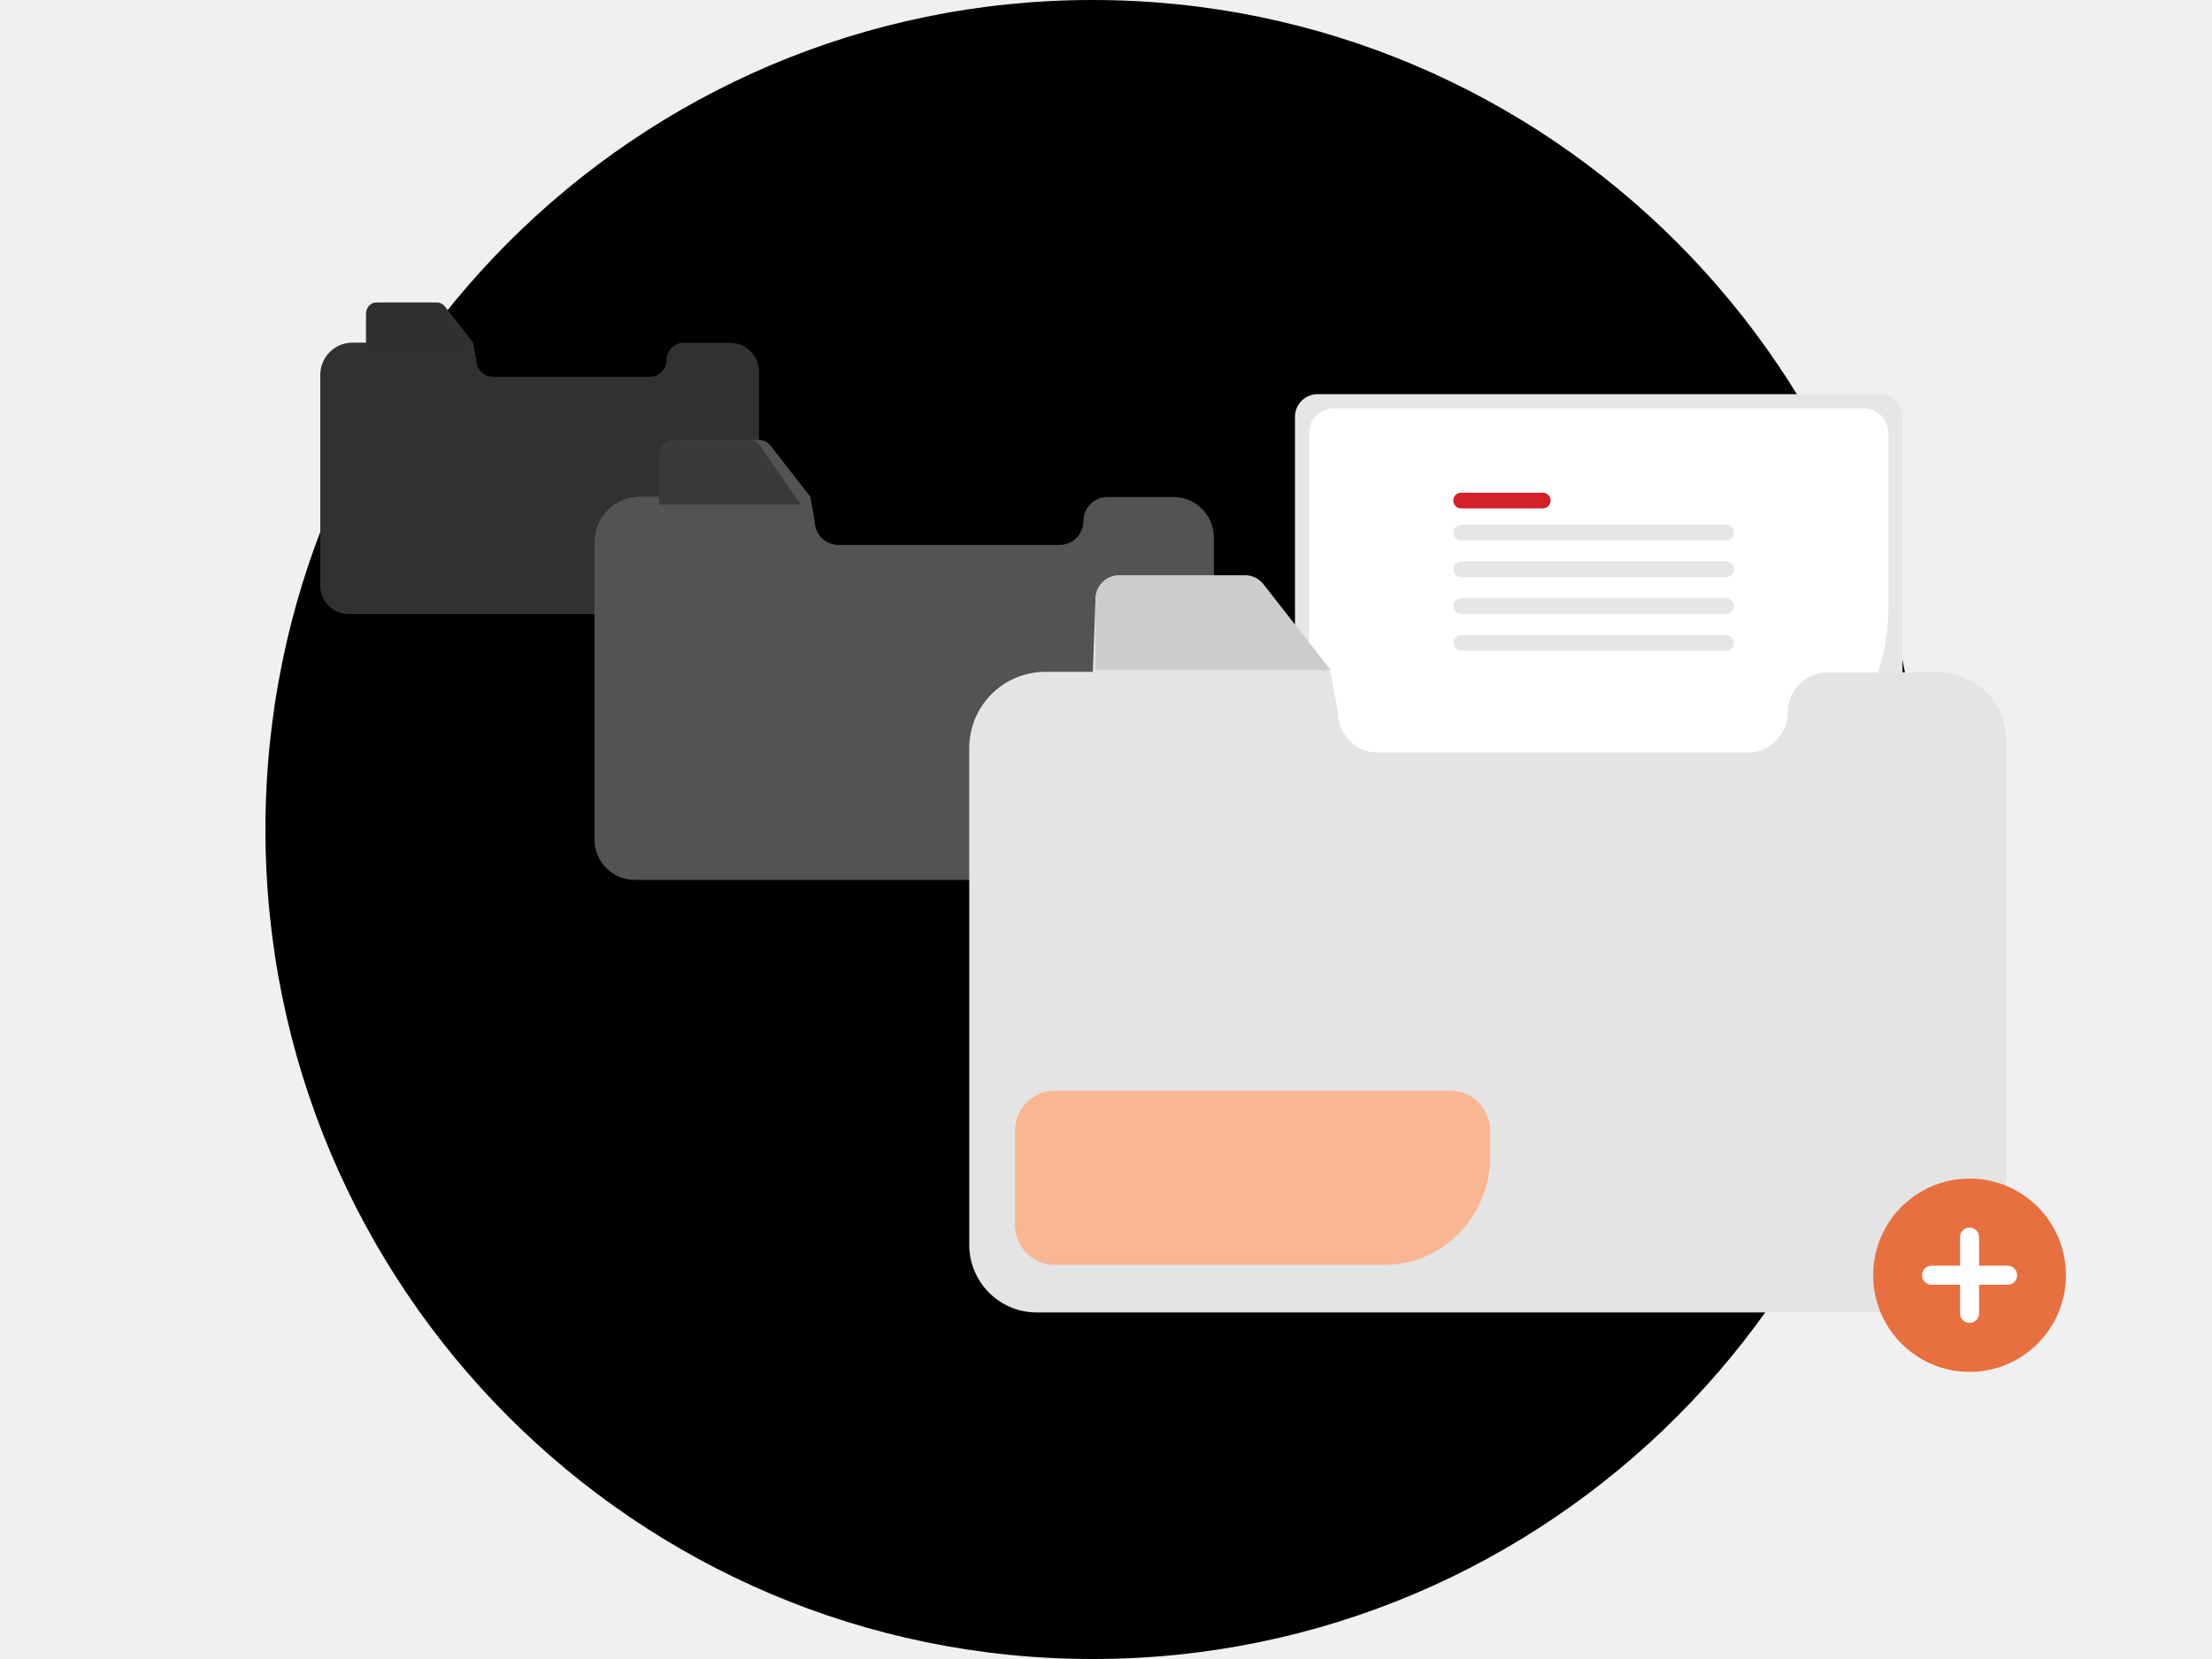
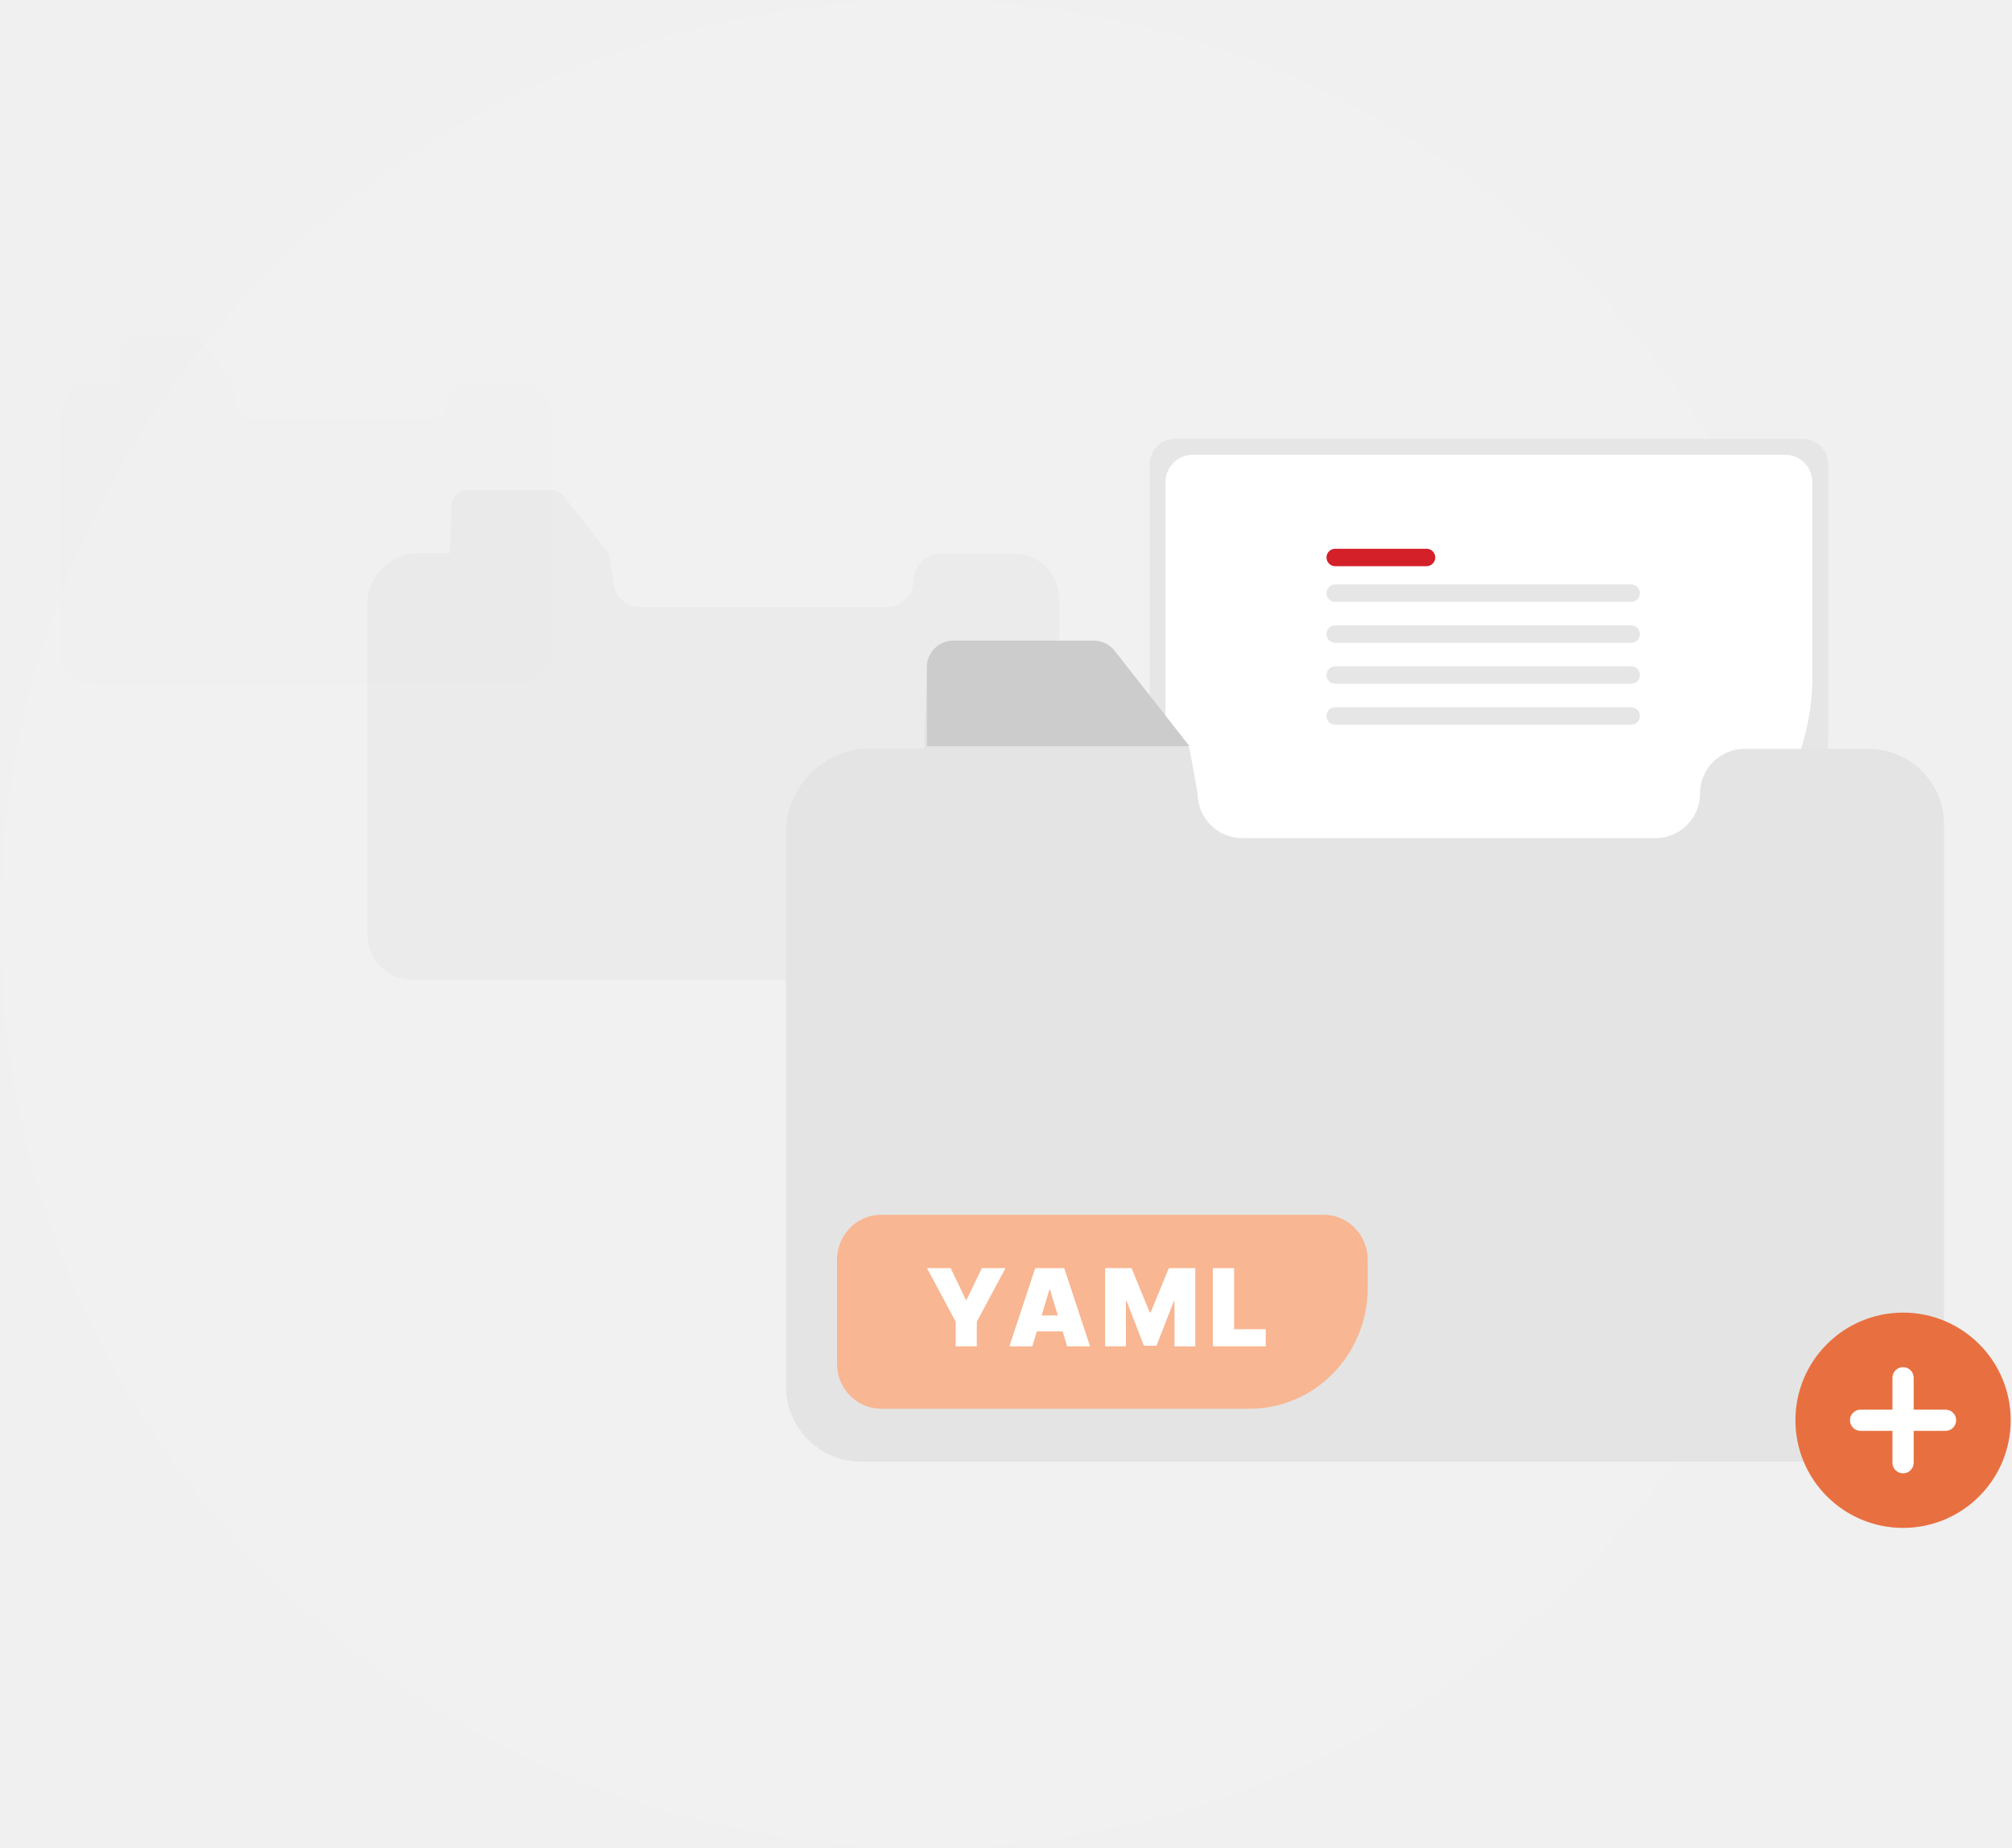
- <svg xmlns="http://www.w3.org/2000/svg" width="100" height="75" viewBox="0 0 100 75" fill="none">
-   <ellipse cx="49.395" cy="37.5" rx="37.395" ry="37.5" fill="black" />
-   <path d="M33.023 15.501H30.9C30.478 15.501 30.136 15.845 30.136 16.269C30.136 16.693 29.794 17.036 29.372 17.036H22.295C21.873 17.036 21.531 16.693 21.531 16.269L21.391 15.49L20.108 13.848C20.023 13.737 19.891 13.673 19.752 13.674H17.346C17.096 13.674 16.893 13.878 16.893 14.129L16.843 15.49H15.934C15.13 15.49 14.479 16.145 14.479 16.951V26.466C14.479 27.182 15.057 27.762 15.77 27.762H33.023C33.735 27.762 34.312 27.182 34.313 26.466V16.797C34.313 16.081 33.736 15.501 33.023 15.501Z" fill="#313131" />
-   <path d="M21.091 15.746H16.545V14.193C16.546 13.906 16.75 13.674 17.003 13.674H19.434C19.575 13.672 19.708 13.746 19.794 13.872L21.091 15.746V15.746Z" fill="#303030" />
-   <path d="M53.055 22.469H50.058C49.462 22.469 48.979 22.954 48.979 23.552C48.979 24.151 48.496 24.636 47.9 24.636H37.909C37.313 24.636 36.83 24.151 36.83 23.552L36.633 22.454L34.822 20.135C34.702 19.979 34.516 19.888 34.319 19.89H30.922C30.57 19.89 30.283 20.177 30.283 20.532L30.213 22.454H28.929C27.795 22.454 26.875 23.377 26.875 24.516V37.949C26.875 38.96 27.691 39.779 28.698 39.779H53.055C54.06 39.778 54.875 38.959 54.876 37.949V24.299C54.876 23.288 54.061 22.469 53.055 22.469Z" fill="#535353" />
-   <path d="M36.209 22.814H29.792V20.622C29.793 20.218 30.082 19.89 30.438 19.89H33.87C34.069 19.887 34.257 19.991 34.378 20.17L36.209 22.814Z" fill="#3A3A3A" />
-   <path d="M59.568 17.818C59.002 17.818 58.543 18.278 58.543 18.846V36.864C58.543 37.432 59.002 37.892 59.568 37.893H84.983C85.549 37.892 86.008 37.432 86.008 36.864V18.846C86.008 18.278 85.549 17.818 84.983 17.818H59.568V17.818Z" fill="#E6E6E6" />
-   <path d="M75.843 37.016H60.286C59.677 37.015 59.183 36.52 59.183 35.909V19.567C59.183 18.956 59.677 18.46 60.286 18.46H84.265C84.874 18.46 85.368 18.956 85.369 19.567V27.463C85.363 32.736 81.102 37.01 75.843 37.016V37.016Z" fill="white" />
-   <path d="M69.749 22.983H66.052C65.857 22.983 65.699 22.824 65.699 22.628C65.699 22.433 65.857 22.274 66.052 22.274H69.749C69.944 22.274 70.102 22.433 70.102 22.628C70.102 22.824 69.944 22.983 69.749 22.983Z" fill="#D32029" />
-   <path d="M78.036 24.43H66.052C65.857 24.43 65.699 24.272 65.699 24.076C65.699 23.881 65.857 23.722 66.052 23.722H78.036C78.231 23.722 78.389 23.881 78.389 24.076C78.389 24.272 78.231 24.43 78.036 24.43Z" fill="#E6E6E6" />
-   <path d="M78.036 26.093H66.052C65.857 26.093 65.699 25.934 65.699 25.738C65.699 25.543 65.857 25.384 66.052 25.384H78.036C78.231 25.384 78.389 25.543 78.389 25.738C78.389 25.934 78.231 26.093 78.036 26.093Z" fill="#E6E6E6" />
-   <path d="M78.036 27.755H66.052C65.857 27.755 65.699 27.596 65.699 27.401C65.699 27.205 65.857 27.047 66.052 27.047H78.036C78.231 27.047 78.389 27.205 78.389 27.401C78.389 27.596 78.231 27.755 78.036 27.755Z" fill="#E6E6E6" />
-   <path d="M78.036 29.417H66.052C65.857 29.417 65.699 29.258 65.699 29.063C65.699 28.867 65.857 28.709 66.052 28.709H78.036C78.231 28.709 78.389 28.867 78.389 29.063C78.389 29.258 78.231 29.417 78.036 29.417Z" fill="#E6E6E6" />
-   <path d="M87.645 30.398H82.628C81.63 30.398 80.821 31.209 80.821 32.209C80.821 33.21 80.013 34.021 79.015 34.021H62.289C61.292 34.021 60.483 33.21 60.483 32.209L60.152 30.373L57.12 26.497C56.919 26.235 56.607 26.084 56.278 26.087H50.592C50.001 26.087 49.522 26.567 49.522 27.16L49.404 30.373H47.255C45.356 30.373 43.817 31.916 43.817 33.82V56.273C43.817 57.963 45.183 59.333 46.868 59.333H87.645C89.329 59.331 90.693 57.962 90.695 56.273V33.456C90.695 31.767 89.329 30.398 87.645 30.398Z" fill="#E4E4E4" />
-   <path d="M60.154 30.29H49.522V27.077C49.522 26.485 50.001 26.004 50.592 26.004H56.278C56.608 26.001 56.919 26.152 57.12 26.414L60.154 30.29V30.29Z" fill="#CCCCCC" />
-   <path d="M62.597 57.182H47.666C46.682 57.181 45.884 56.36 45.883 55.347V51.144C45.884 50.131 46.682 49.31 47.666 49.309H65.587C66.571 49.31 67.369 50.131 67.37 51.144V52.27C67.367 54.982 65.232 57.179 62.597 57.182V57.182Z" fill="#F8B692" />
-   <path d="M89.04 62.02C86.633 62.02 84.683 60.063 84.683 57.65C84.683 55.237 86.633 53.281 89.04 53.281C91.446 53.281 93.397 55.237 93.397 57.65C93.397 60.063 91.446 62.02 89.04 62.02Z" fill="#E87040" />
-   <path d="M90.759 57.219H89.47V55.926C89.47 55.688 89.277 55.495 89.04 55.495C88.802 55.495 88.61 55.688 88.61 55.926V57.219H87.32C87.083 57.219 86.891 57.412 86.891 57.65C86.891 57.888 87.083 58.081 87.32 58.081H88.61V59.374C88.61 59.612 88.802 59.805 89.04 59.805C89.277 59.805 89.47 59.612 89.47 59.374V58.081H90.759C90.996 58.081 91.189 57.888 91.189 57.65C91.189 57.412 90.996 57.219 90.759 57.219Z" fill="white" />
+ <svg xmlns="http://www.w3.org/2000/svg" width="159" height="146" viewBox="0 0 159 146" fill="none">
+   <circle cx="73" cy="73" r="73" fill="white" fill-opacity="0.05" />
+   <path d="M41.039 30.175H36.895C36.071 30.175 35.403 30.844 35.403 31.67C35.403 32.495 34.735 33.164 33.911 33.164H20.097C19.273 33.164 18.605 32.495 18.605 31.67L18.332 30.155L15.828 26.957C15.662 26.742 15.404 26.616 15.132 26.619H10.436C9.948 26.619 9.552 27.016 9.552 27.505L9.455 30.155H7.679C6.111 30.155 4.84 31.428 4.84 32.999V51.521C4.84 52.914 5.968 54.044 7.36 54.044H41.039C42.43 54.043 43.557 52.914 43.558 51.521V32.698C43.558 31.305 42.43 30.175 41.039 30.175Z" fill="#E3E3E3" fill-opacity="0.11" />
+   <path d="M80.143 43.739H74.293C73.13 43.739 72.187 44.684 72.187 45.849C72.187 47.014 71.244 47.959 70.081 47.959H50.578C49.415 47.959 48.472 47.014 48.472 45.849L48.086 43.71L44.551 39.196C44.316 38.892 43.953 38.715 43.569 38.718H36.939C36.25 38.719 35.691 39.279 35.691 39.969L35.554 43.71H33.047C30.833 43.71 29.039 45.508 29.039 47.725V73.874C29.039 75.841 30.631 77.436 32.596 77.436H80.143C82.107 77.434 83.698 75.84 83.7 73.874V47.301C83.7 45.334 82.107 43.739 80.143 43.739Z" fill="#D9D9D9" fill-opacity="0.22" />
+   <path d="M92.858 34.685C91.753 34.686 90.858 35.582 90.857 36.687V71.763C90.858 72.867 91.753 73.763 92.858 73.764H142.472C143.577 73.763 144.472 72.867 144.473 71.763V36.687C144.472 35.582 143.577 34.686 142.472 34.685H92.858Z" fill="#E6E6E6" />
+   <path d="M124.629 72.057H94.26C93.071 72.056 92.107 71.092 92.106 69.903V38.089C92.107 36.9 93.071 35.936 94.26 35.935H141.07C142.259 35.936 143.223 36.9 143.225 38.089V53.461C143.213 63.727 134.894 72.046 124.629 72.057V72.057Z" fill="white" />
+   <path d="M112.733 44.739H105.516C105.136 44.739 104.827 44.431 104.827 44.05C104.827 43.669 105.136 43.361 105.516 43.361H112.733C113.114 43.361 113.422 43.669 113.422 44.05C113.422 44.431 113.114 44.739 112.733 44.739Z" fill="#D32029" />
+   <path d="M128.91 47.558H105.516C105.136 47.558 104.827 47.249 104.827 46.869C104.827 46.488 105.136 46.179 105.516 46.179H128.91C129.291 46.179 129.599 46.488 129.599 46.869C129.599 47.249 129.291 47.558 128.91 47.558Z" fill="#E6E6E6" />
+   <path d="M128.91 50.793H105.516C105.136 50.793 104.827 50.485 104.827 50.104C104.827 49.724 105.136 49.415 105.516 49.415H128.91C129.291 49.415 129.599 49.724 129.599 50.104C129.599 50.485 129.291 50.793 128.91 50.793Z" fill="#E6E6E6" />
+   <path d="M128.91 54.029H105.516C105.136 54.029 104.827 53.72 104.827 53.34C104.827 52.959 105.136 52.65 105.516 52.65H128.91C129.291 52.65 129.599 52.959 129.599 53.34C129.599 53.72 129.291 54.029 128.91 54.029Z" fill="#E6E6E6" />
+   <path d="M128.91 57.264H105.516C105.136 57.264 104.827 56.956 104.827 56.575C104.827 56.194 105.136 55.886 105.516 55.886H128.91C129.291 55.886 129.599 56.194 129.599 56.575C129.599 56.956 129.291 57.264 128.91 57.264Z" fill="#E6E6E6" />
+   <path d="M147.667 59.174H137.874C135.926 59.174 134.347 60.753 134.347 62.7C134.347 64.648 132.769 66.227 130.821 66.227H98.171C96.223 66.227 94.644 64.648 94.644 62.701L93.999 59.126L88.081 51.581C87.688 51.071 87.079 50.776 86.436 50.782H75.337C74.183 50.783 73.248 51.718 73.247 52.872L73.018 59.126H68.822C65.115 59.126 62.111 62.13 62.111 65.837V109.545C62.111 112.834 64.777 115.501 68.066 115.501H147.667C150.954 115.497 153.618 112.832 153.621 109.545V65.128C153.621 61.84 150.956 59.174 147.667 59.174Z" fill="#E4E4E4" />
+   <path d="M94.002 58.964H73.247V52.71C73.248 51.556 74.183 50.622 75.337 50.62H86.436C87.079 50.614 87.688 50.91 88.081 51.419L94.002 58.964V58.964Z" fill="#CCCCCC" />
+   <path d="M98.772 111.315H69.624C67.703 111.313 66.146 109.715 66.144 107.743V99.561C66.146 97.589 67.703 95.991 69.624 95.989H104.608C106.53 95.991 108.086 97.589 108.089 99.561V101.752C108.083 107.031 103.915 111.309 98.772 111.315Z" fill="#F8B692" />
+   <path d="M150.391 120.732C145.693 120.732 141.885 116.923 141.885 112.226C141.885 107.528 145.693 103.72 150.391 103.72C155.088 103.72 158.897 107.528 158.897 112.226C158.897 116.923 155.088 120.732 150.391 120.732Z" fill="#E87040" />
+   <path d="M153.747 111.387H151.23V108.87C151.23 108.406 150.854 108.031 150.391 108.031C149.927 108.031 149.552 108.406 149.552 108.87V111.387H147.034C146.571 111.387 146.195 111.762 146.195 112.226C146.195 112.689 146.571 113.065 147.034 113.065H149.552V115.582C149.552 116.045 149.927 116.421 150.391 116.421C150.854 116.421 151.23 116.045 151.23 115.582V113.065H153.747C154.21 113.065 154.586 112.689 154.586 112.226C154.586 111.762 154.21 111.387 153.747 111.387Z" fill="white" />
+   <path d="M73.256 100.205H75.127L76.335 102.716H76.383L77.59 100.205H79.462L77.192 104.443V106.387H75.526V104.443L73.256 100.205ZM81.579 106.387H79.768L81.808 100.205H84.102L86.143 106.387H84.332L82.979 101.907H82.931L81.579 106.387ZM81.241 103.948H84.646V105.203H81.241V103.948ZM87.333 100.205H89.422L90.859 103.706H90.931L92.368 100.205H94.457V106.387H92.815V102.813H92.766L91.39 106.338H90.4L89.023 102.789H88.975V106.387H87.333V100.205ZM95.847 106.387V100.205H97.525V105.034H100.025V106.387H95.847Z" fill="white" />
</svg>
